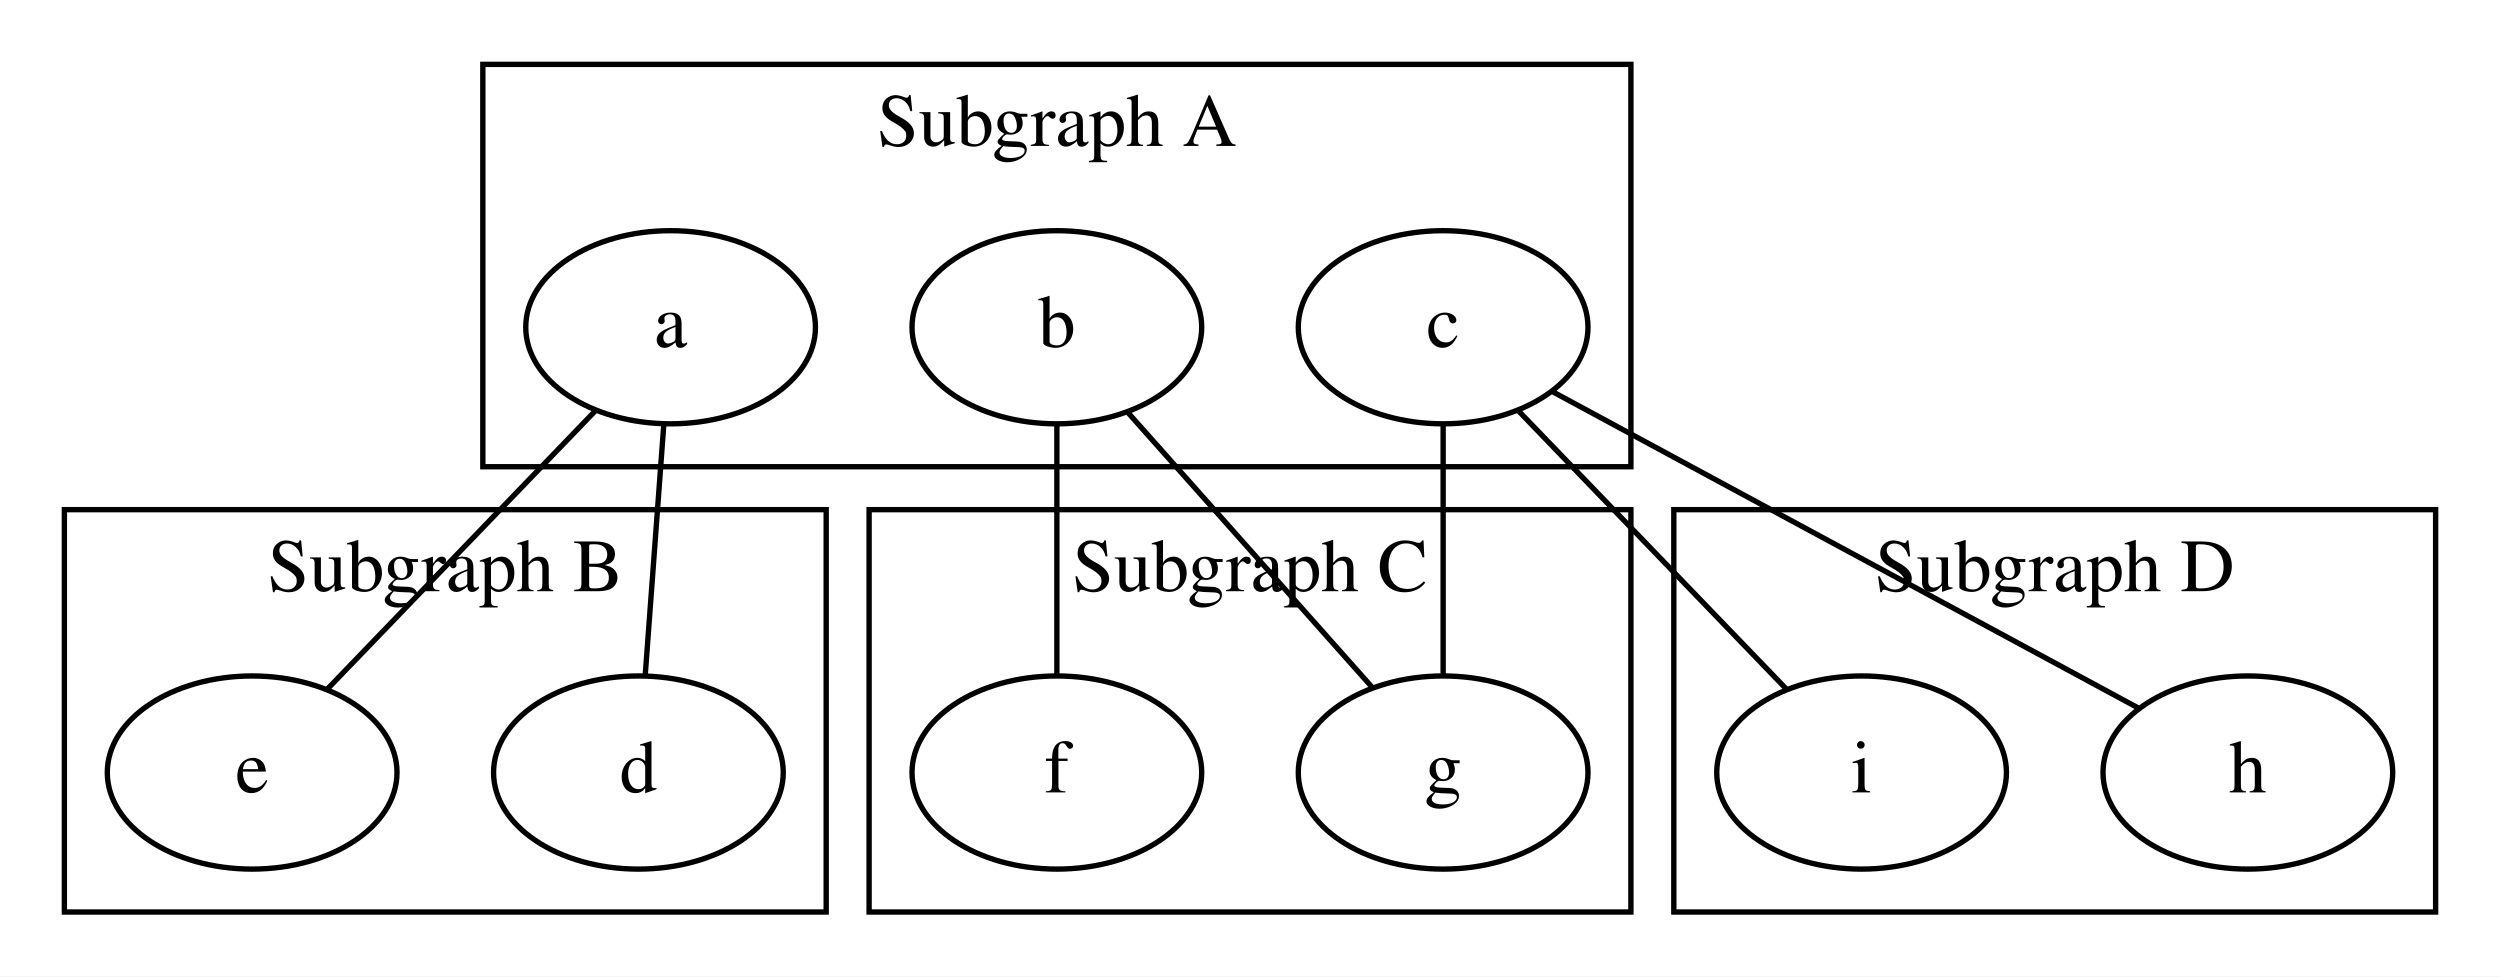
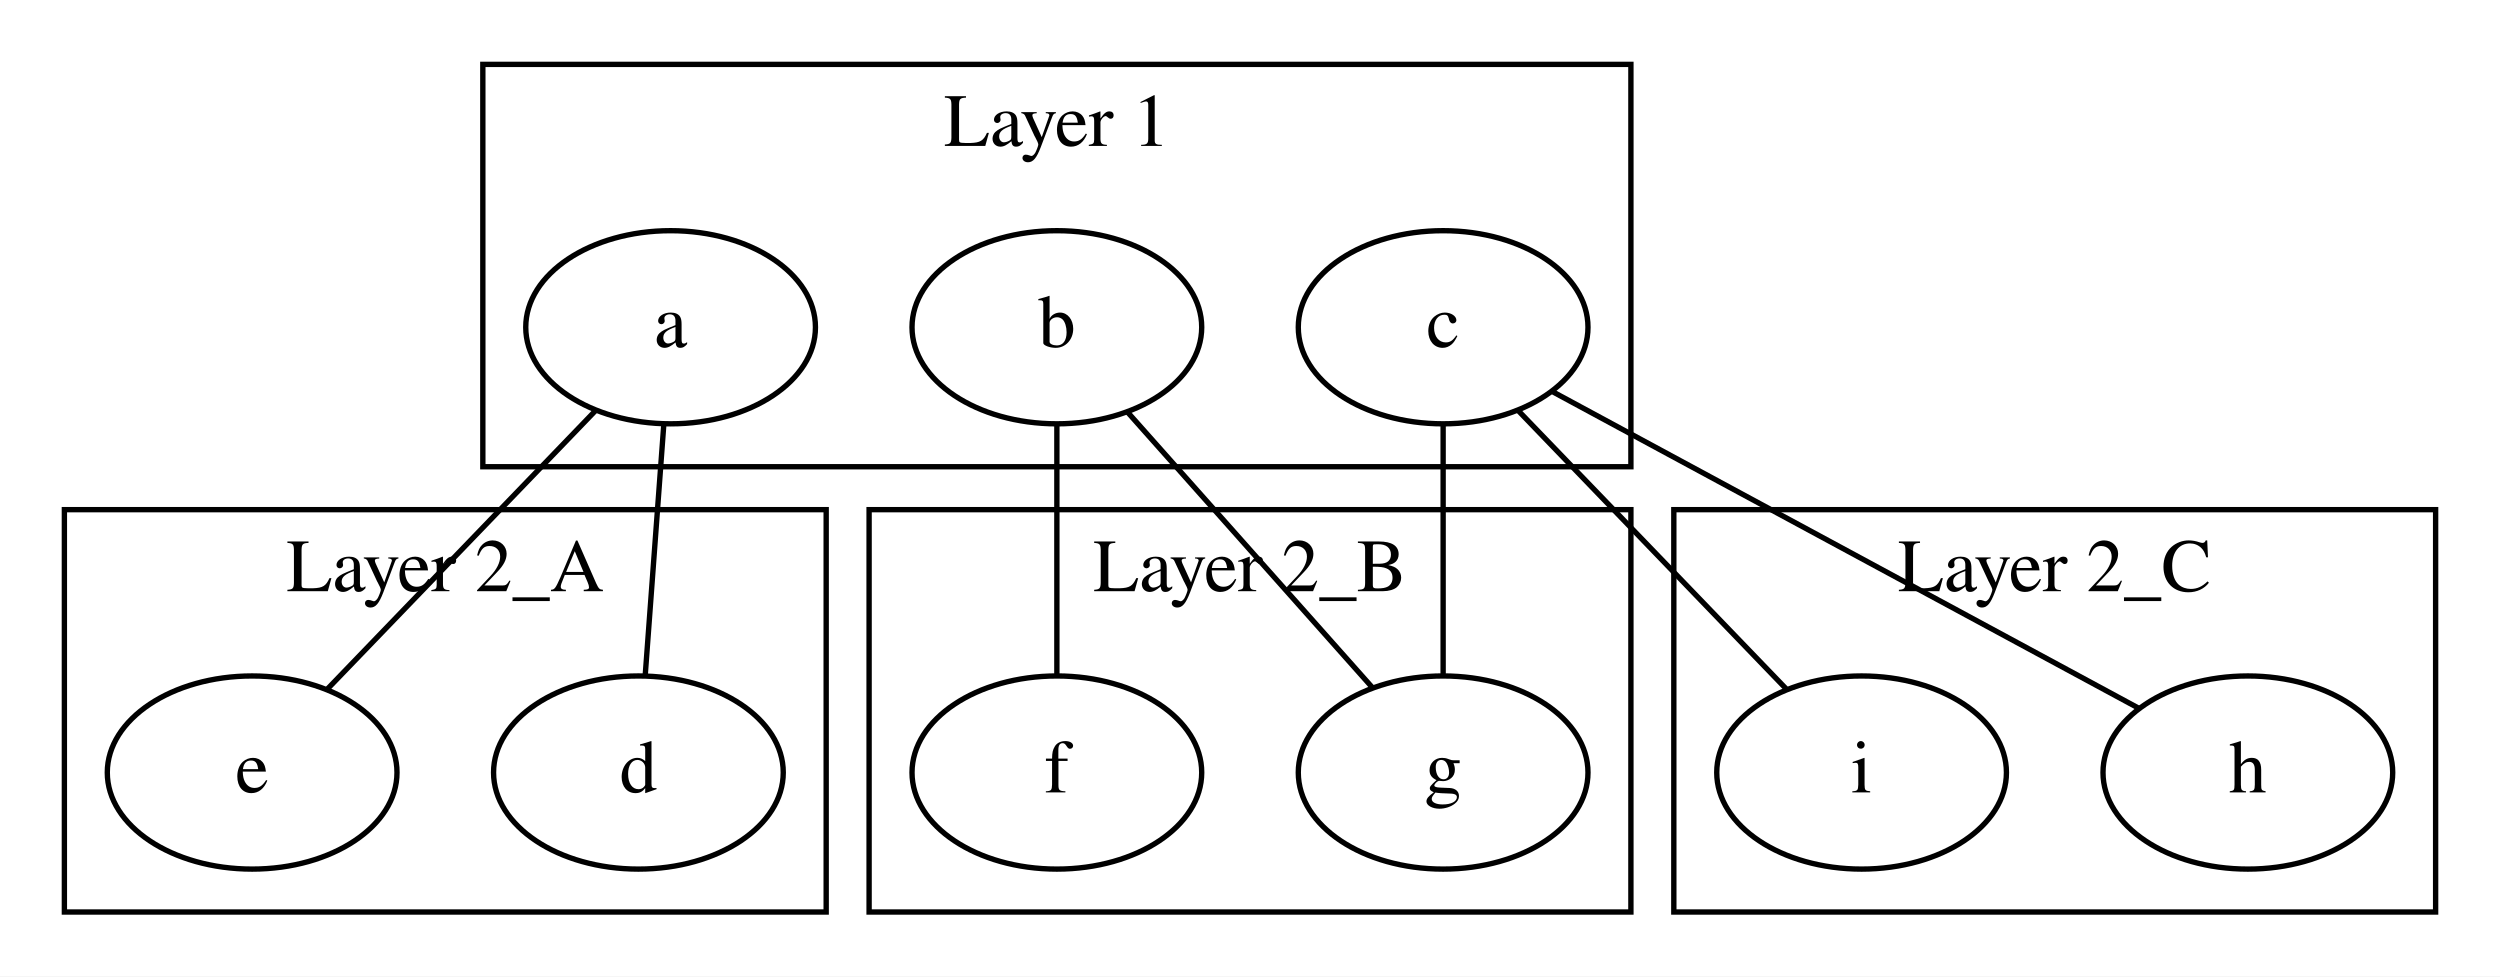
<svg xmlns="http://www.w3.org/2000/svg" width="466pt" height="182pt" viewBox="0.00 0.00 466.00 182.00">
  <g id="graph0" class="graph" transform="scale(1 1) rotate(0) translate(4 178)">
    <polygon fill="white" stroke="transparent" points="-4,4 -4,-178 462,-178 462,4 -4,4" />
    <g id="clust1" class="cluster">
      <polygon fill="none" stroke="black" points="86,-91 86,-166 300,-166 300,-91 86,-91" />
-       <text text-anchor="middle" x="193" y="-150.8" font-family="Times,serif" font-size="14.00">Subgraph A</text>
+       <text text-anchor="middle" x="193" y="-150.8" font-family="Times,serif" font-size="14.00">Layer 1</text>
    </g>
    <g id="clust2" class="cluster">
      <polygon fill="none" stroke="black" points="8,-8 8,-83 150,-83 150,-8 8,-8" />
-       <text text-anchor="middle" x="79" y="-67.8" font-family="Times,serif" font-size="14.00">Subgraph B</text>
+       <text text-anchor="middle" x="79" y="-67.8" font-family="Times,serif" font-size="14.00">Layer 2_A</text>
    </g>
    <g id="clust3" class="cluster">
      <polygon fill="none" stroke="black" points="158,-8 158,-83 300,-83 300,-8 158,-8" />
-       <text text-anchor="middle" x="229" y="-67.8" font-family="Times,serif" font-size="14.00">Subgraph C</text>
+       <text text-anchor="middle" x="229" y="-67.8" font-family="Times,serif" font-size="14.00">Layer 2_B</text>
    </g>
    <g id="clust4" class="cluster">
      <polygon fill="none" stroke="black" points="308,-8 308,-83 450,-83 450,-8 308,-8" />
-       <text text-anchor="middle" x="379" y="-67.8" font-family="Times,serif" font-size="14.00">Subgraph D</text>
+       <text text-anchor="middle" x="379" y="-67.8" font-family="Times,serif" font-size="14.00">Layer 2_C</text>
    </g>
    <g id="node1" class="node">
      <ellipse fill="none" stroke="black" cx="121" cy="-117" rx="27" ry="18" />
      <text text-anchor="middle" x="121" y="-113.3" font-family="Times,serif" font-size="14.00">a</text>
    </g>
    <g id="node4" class="node">
      <ellipse fill="none" stroke="black" cx="115" cy="-34" rx="27" ry="18" />
      <text text-anchor="middle" x="115" y="-30.3" font-family="Times,serif" font-size="14.00">d</text>
    </g>
    <g id="edge1" class="edge">
      <path fill="none" stroke="black" d="M119.73,-98.82C118.71,-85.08 117.29,-65.89 116.27,-52.15" />
    </g>
    <g id="node5" class="node">
      <ellipse fill="none" stroke="black" cx="43" cy="-34" rx="27" ry="18" />
      <text text-anchor="middle" x="43" y="-30.3" font-family="Times,serif" font-size="14.00">e</text>
    </g>
    <g id="edge2" class="edge">
      <path fill="none" stroke="black" d="M107.06,-101.52C92.95,-86.87 71.25,-64.33 57.09,-49.63" />
    </g>
    <g id="node2" class="node">
      <ellipse fill="none" stroke="black" cx="193" cy="-117" rx="27" ry="18" />
      <text text-anchor="middle" x="193" y="-113.3" font-family="Times,serif" font-size="14.00">b</text>
    </g>
    <g id="node6" class="node">
      <ellipse fill="none" stroke="black" cx="193" cy="-34" rx="27" ry="18" />
      <text text-anchor="middle" x="193" y="-30.3" font-family="Times,serif" font-size="14.00">f</text>
    </g>
    <g id="edge3" class="edge">
      <path fill="none" stroke="black" d="M193,-98.82C193,-85.08 193,-65.89 193,-52.15" />
    </g>
    <g id="node7" class="node">
      <ellipse fill="none" stroke="black" cx="265" cy="-34" rx="27" ry="18" />
      <text text-anchor="middle" x="265" y="-30.3" font-family="Times,serif" font-size="14.00">g</text>
    </g>
    <g id="edge4" class="edge">
      <path fill="none" stroke="black" d="M206.21,-101.14C219.2,-86.53 238.92,-64.34 251.88,-49.76" />
    </g>
    <g id="node3" class="node">
      <ellipse fill="none" stroke="black" cx="265" cy="-117" rx="27" ry="18" />
      <text text-anchor="middle" x="265" y="-113.3" font-family="Times,serif" font-size="14.00">c</text>
    </g>
    <g id="edge5" class="edge">
      <path fill="none" stroke="black" d="M265,-98.82C265,-85.08 265,-65.89 265,-52.15" />
    </g>
    <g id="node8" class="node">
      <ellipse fill="none" stroke="black" cx="415" cy="-34" rx="27" ry="18" />
      <text text-anchor="middle" x="415" y="-30.3" font-family="Times,serif" font-size="14.00">h</text>
    </g>
    <g id="edge6" class="edge">
      <path fill="none" stroke="black" d="M285.23,-105.08C313.86,-89.62 365.9,-61.52 394.61,-46.01" />
    </g>
    <g id="node9" class="node">
      <ellipse fill="none" stroke="black" cx="343" cy="-34" rx="27" ry="18" />
      <text text-anchor="middle" x="343" y="-30.3" font-family="Times,serif" font-size="14.00">i</text>
    </g>
    <g id="edge7" class="edge">
      <path fill="none" stroke="black" d="M278.94,-101.52C293.05,-86.87 314.75,-64.33 328.91,-49.63" />
    </g>
  </g>
</svg>
